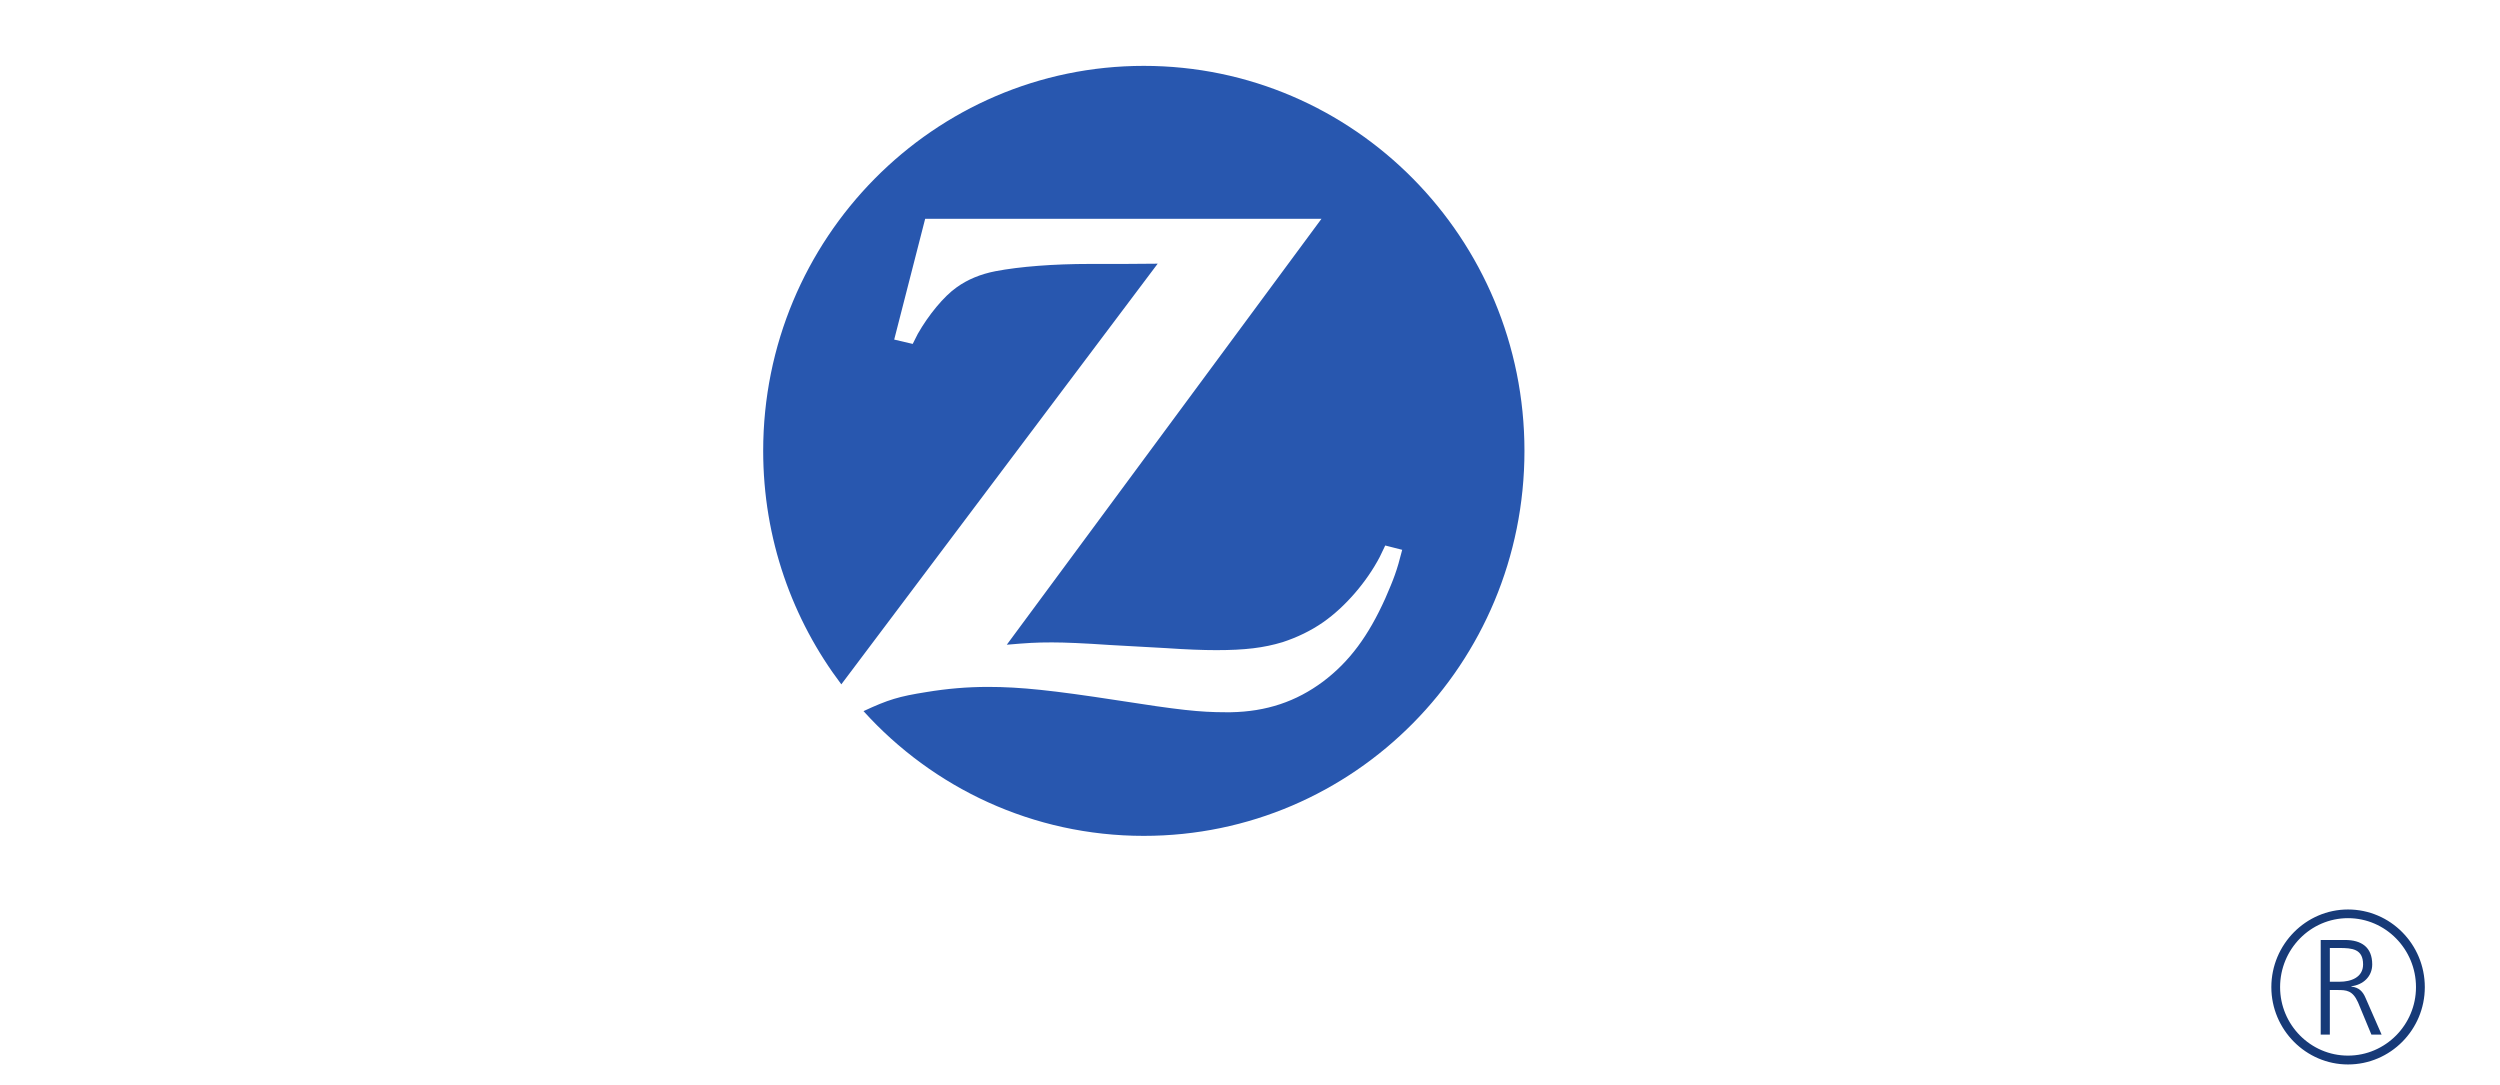
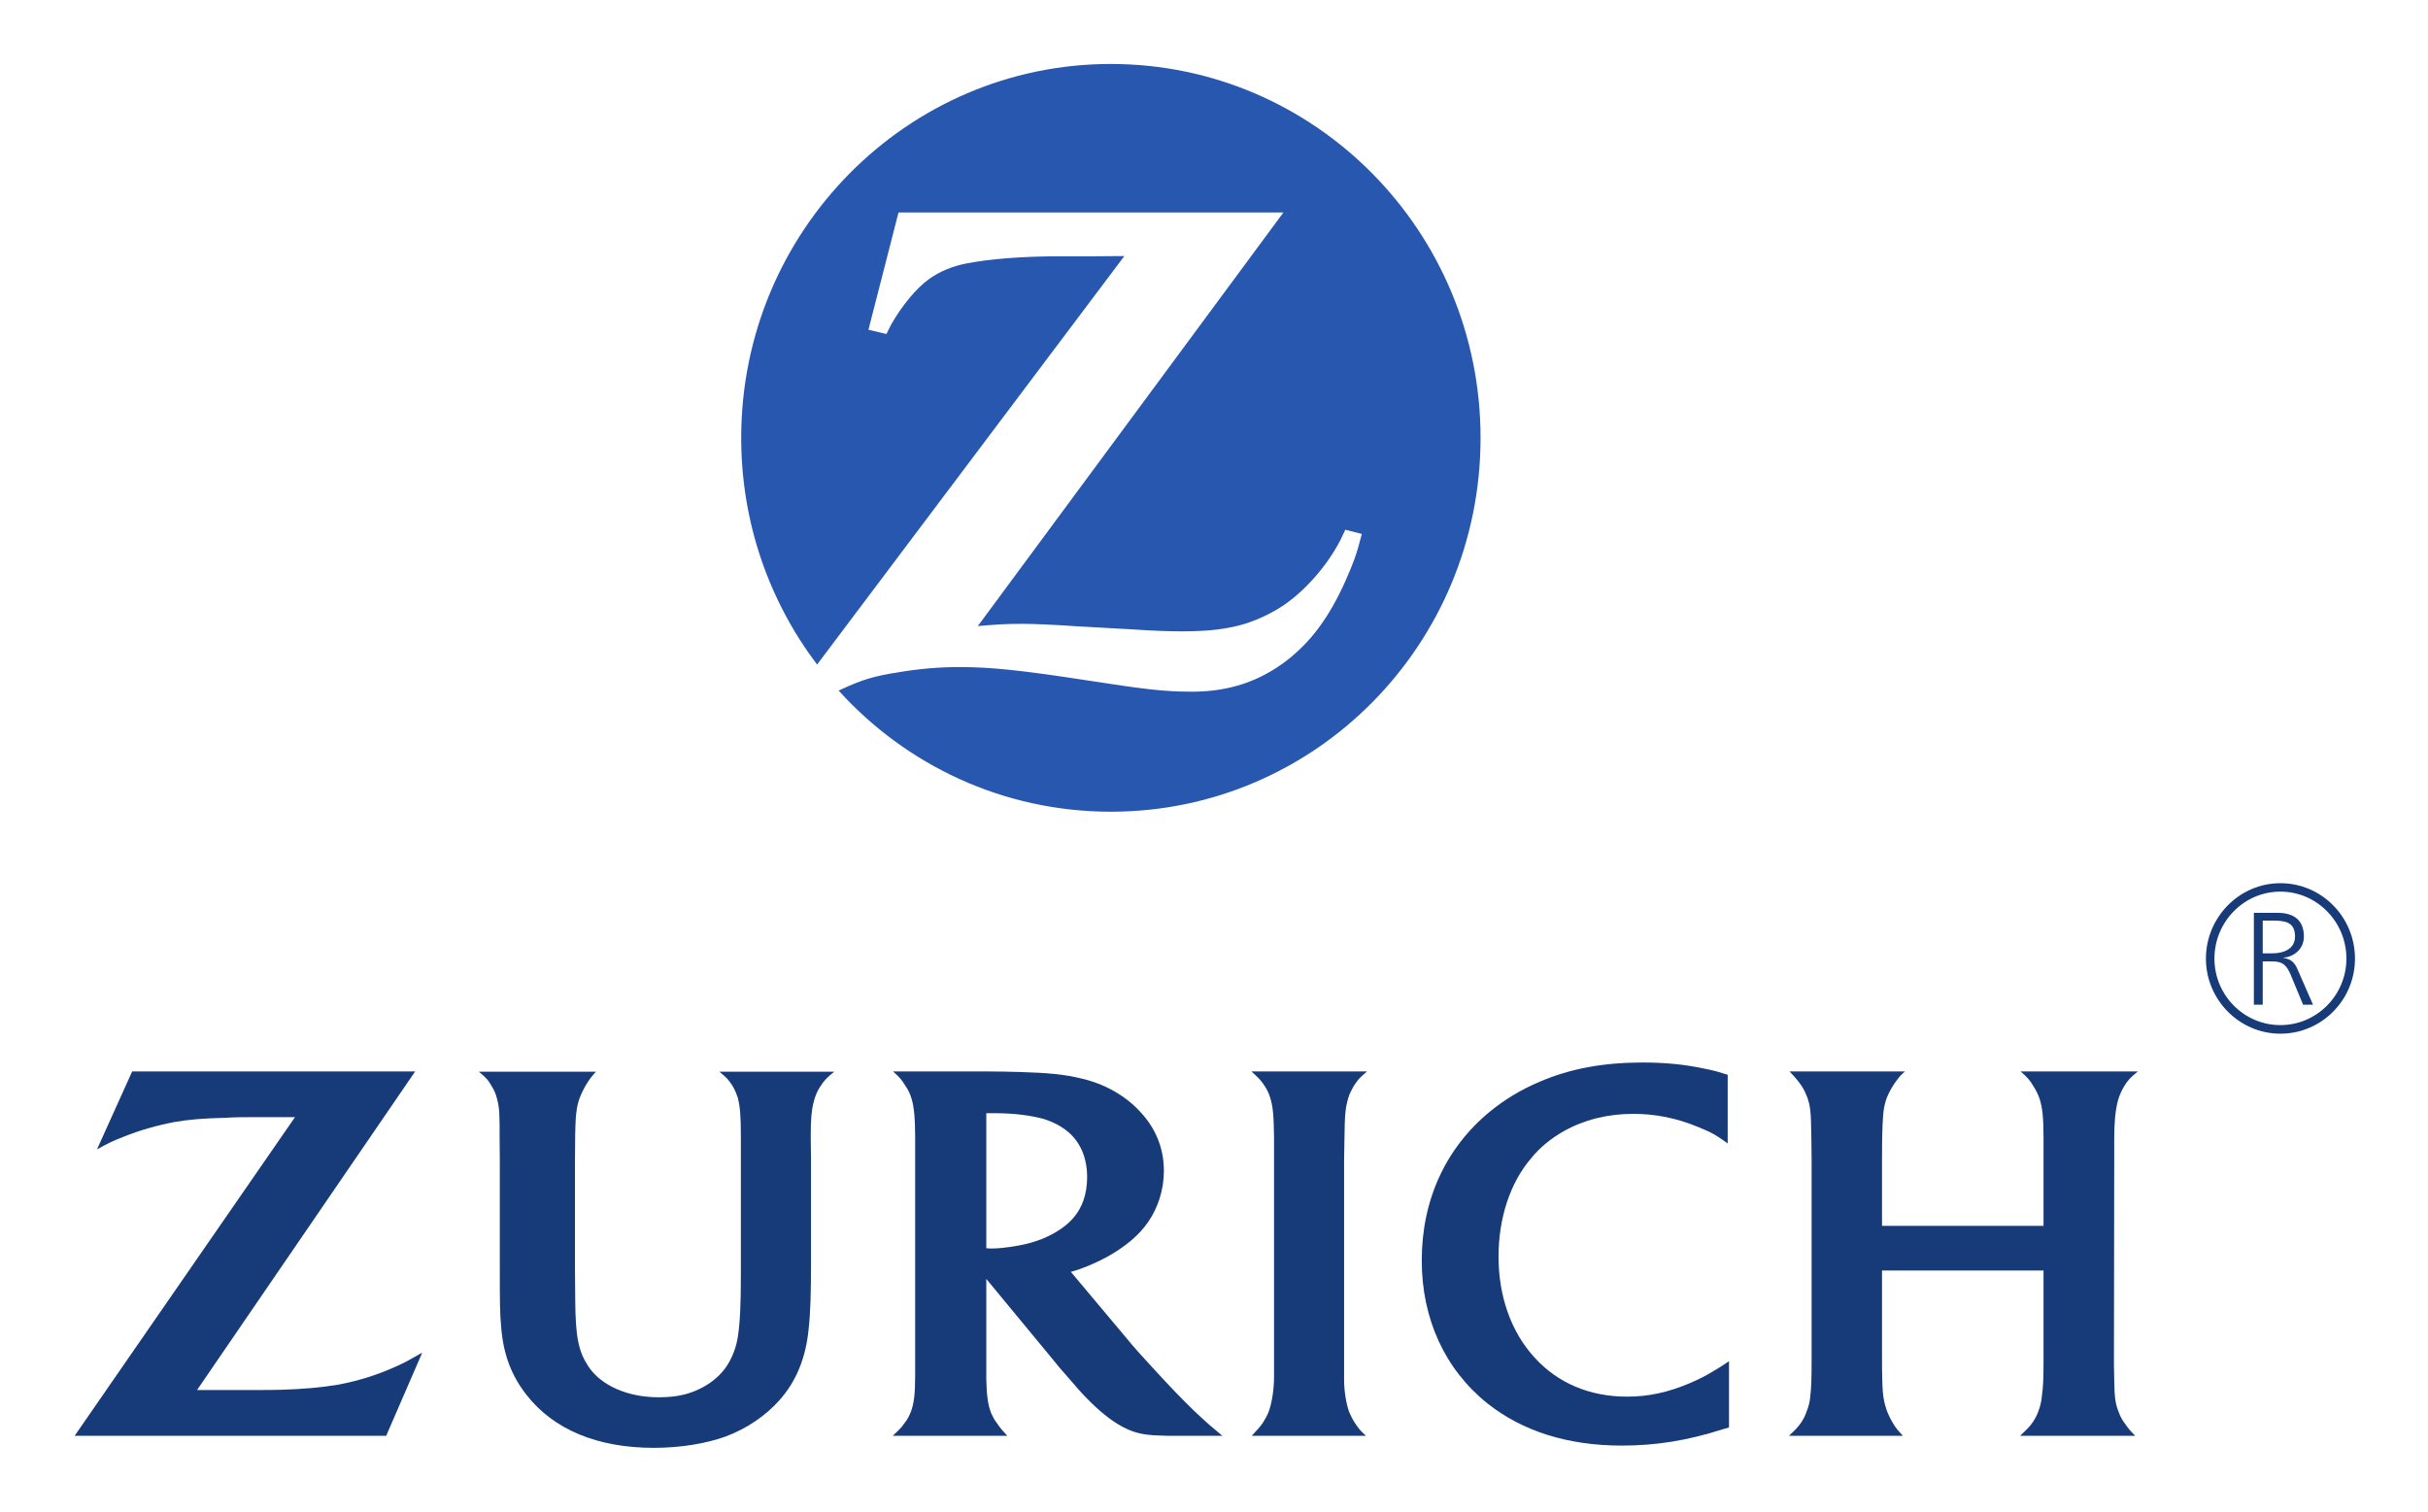
- <svg xmlns="http://www.w3.org/2000/svg" width="106px" height="46px" viewBox="0 0 105 46" version="1.1">
+ <svg xmlns="http://www.w3.org/2000/svg" width="106px" height="66px" viewBox="0 0 105 66" version="1.1">
  <g id="surface1">
    <path style=" stroke:none;fill-rule:nonzero;fill:rgb(15.686%,34.118%,68.627%);fill-opacity:1;" d="M 47.996 2.793 C 39.09 2.793 31.859 10.109 31.859 19.117 C 31.859 22.848 33.098 26.273 35.172 29.016 L 48.586 11.18 L 47.141 11.191 L 45.707 11.191 C 44.176 11.191 42.742 11.301 41.703 11.5 C 41.078 11.621 40.523 11.852 40.066 12.18 C 39.523 12.559 38.863 13.363 38.414 14.156 C 38.367 14.242 38.297 14.387 38.199 14.582 L 37.414 14.398 L 38.727 9.277 L 55.531 9.277 L 42.188 27.336 C 43.059 27.262 43.395 27.238 44.105 27.238 C 44.645 27.238 45.465 27.273 46.562 27.348 L 48.938 27.48 C 49.793 27.539 50.516 27.566 51.07 27.566 C 52.289 27.566 53.082 27.469 53.883 27.227 C 54.492 27.027 55.074 26.75 55.602 26.383 C 56.543 25.727 57.449 24.668 58 23.617 C 58.051 23.508 58.133 23.348 58.234 23.129 L 58.953 23.312 C 58.727 24.215 58.59 24.555 58.242 25.359 C 57.52 26.969 56.715 28.055 55.602 28.895 C 54.457 29.75 53.191 30.172 51.688 30.199 L 51.469 30.199 C 50.359 30.199 49.492 30.102 46.84 29.688 C 44.141 29.273 42.766 29.125 41.402 29.125 C 40.5 29.125 39.656 29.199 38.777 29.344 C 37.617 29.527 37.16 29.664 36.113 30.152 C 39.055 33.406 43.297 35.441 47.996 35.441 C 56.918 35.441 64.137 28.141 64.137 19.117 C 64.137 10.109 56.918 2.793 47.996 2.793 " />
    <path style=" stroke:none;fill-rule:nonzero;fill:rgb(9.02%,22.745%,47.059%);fill-opacity:1;" d="M 17.625 46.781 L 5.27 46.781 L 3.734 50.184 C 4.242 49.902 4.449 49.805 4.895 49.633 C 5.59 49.352 6.363 49.133 7.125 48.988 C 7.762 48.879 8.367 48.828 9.332 48.805 C 9.762 48.777 10.172 48.777 10.559 48.777 L 12.379 48.777 L 2.758 62.691 L 16.359 62.691 L 17.934 59.059 C 17.379 59.375 17.188 59.484 16.777 59.668 C 15.984 60.031 15.113 60.301 14.238 60.461 C 13.535 60.578 12.742 60.652 11.762 60.68 C 11.441 60.691 11.016 60.691 10.512 60.691 L 8.102 60.691 L 17.625 46.781 " />
    <path style=" stroke:none;fill-rule:nonzero;fill:rgb(9.02%,22.745%,47.059%);fill-opacity:1;" d="M 59.137 62.691 C 58.895 62.473 58.809 62.375 58.652 62.129 C 58.543 61.973 58.473 61.801 58.398 61.645 C 58.27 61.277 58.18 60.75 58.18 60.242 L 58.18 50.656 L 58.195 49.73 C 58.207 48.668 58.234 48.379 58.363 47.938 C 58.41 47.766 58.496 47.609 58.582 47.449 C 58.75 47.172 58.859 47.047 59.184 46.781 L 54.133 46.781 C 54.457 47.074 54.566 47.184 54.711 47.414 C 54.82 47.574 54.902 47.758 54.953 47.926 C 55.074 48.316 55.109 48.695 55.121 49.645 C 55.121 50.133 55.121 50.449 55.121 50.594 L 55.121 60.117 C 55.121 60.68 55.023 61.277 54.879 61.664 C 54.809 61.824 54.723 61.984 54.629 62.129 C 54.508 62.301 54.422 62.398 54.145 62.691 L 59.137 62.691 " />
    <path style=" stroke:none;fill-rule:nonzero;fill:rgb(9.02%,22.745%,47.059%);fill-opacity:1;" d="M 74.926 46.926 C 74.539 46.805 74.383 46.754 73.973 46.672 C 73.07 46.473 72.191 46.391 71.199 46.391 C 69.512 46.391 68.055 46.656 66.719 47.23 C 65.934 47.559 65.199 48 64.559 48.523 C 62.621 50.109 61.57 52.387 61.57 55.035 C 61.57 57.582 62.582 59.789 64.438 61.277 C 65.973 62.492 67.945 63.117 70.309 63.117 C 71.789 63.117 73.176 62.898 74.73 62.398 C 74.781 62.383 74.875 62.363 74.984 62.324 L 74.984 59.434 C 74.613 59.68 74.48 59.766 74.25 59.898 C 73.949 60.078 73.625 60.242 73.285 60.387 C 72.336 60.789 71.48 60.98 70.539 60.98 C 68.91 60.98 67.512 60.398 66.488 59.266 C 65.473 58.156 64.922 56.605 64.922 54.863 C 64.922 53.191 65.426 51.645 66.344 50.574 C 66.727 50.098 67.211 49.707 67.766 49.391 C 68.656 48.891 69.684 48.633 70.805 48.633 C 71.77 48.633 72.695 48.816 73.637 49.207 C 74.211 49.438 74.43 49.562 74.926 49.926 L 74.926 46.926 " />
    <path style=" stroke:none;fill-rule:nonzero;fill:rgb(9.02%,22.745%,47.059%);fill-opacity:1;" d="M 88.715 55.473 L 88.715 59.348 C 88.715 60.215 88.703 60.52 88.641 60.973 C 88.621 61.215 88.559 61.445 88.477 61.652 C 88.367 61.945 88.184 62.227 87.906 62.484 C 87.859 62.531 87.785 62.602 87.691 62.691 L 92.719 62.691 C 92.512 62.484 92.426 62.383 92.293 62.191 C 92.164 62.02 92.062 61.848 92.008 61.68 C 91.848 61.301 91.812 61.02 91.801 60.242 C 91.789 59.766 91.789 59.496 91.789 59.41 L 91.801 50.656 L 91.801 49.719 C 91.801 49.023 91.848 48.477 91.969 48.035 C 92.027 47.828 92.117 47.633 92.223 47.449 C 92.379 47.184 92.5 47.047 92.836 46.781 L 87.715 46.781 C 88.004 47.035 88.113 47.148 88.281 47.438 C 88.402 47.621 88.484 47.805 88.547 47.988 C 88.668 48.367 88.715 48.816 88.715 49.656 L 88.715 53.523 L 81.664 53.523 L 81.664 50.621 C 81.664 49.742 81.676 49.172 81.711 48.73 C 81.723 48.477 81.773 48.242 81.832 48.047 C 81.941 47.695 82.23 47.23 82.484 46.949 C 82.52 46.914 82.578 46.867 82.664 46.781 L 77.625 46.781 C 77.926 47.098 78 47.195 78.145 47.402 C 78.254 47.559 78.336 47.742 78.41 47.938 C 78.543 48.34 78.562 48.559 78.578 49.621 L 78.59 50.621 L 78.59 59.324 C 78.59 60.215 78.578 60.605 78.527 61.008 C 78.508 61.215 78.457 61.426 78.371 61.629 C 78.254 61.984 78.059 62.254 77.77 62.531 C 77.734 62.566 77.672 62.617 77.602 62.691 L 82.578 62.691 C 82.359 62.457 82.277 62.363 82.156 62.164 C 82.059 62.008 81.977 61.848 81.902 61.664 C 81.75 61.254 81.688 60.945 81.676 60.277 C 81.664 59.934 81.664 59.621 81.664 59.324 L 81.664 55.473 L 88.715 55.473 " />
    <path style=" stroke:none;fill-rule:nonzero;fill:rgb(9.02%,22.745%,47.059%);fill-opacity:1;" d="M 42.812 54.512 C 43.043 54.512 43.309 54.484 43.633 54.438 C 44.477 54.316 45.055 54.117 45.609 53.789 C 45.91 53.609 46.152 53.414 46.348 53.191 C 46.754 52.73 46.961 52.121 46.961 51.402 C 46.961 50.574 46.684 49.902 46.152 49.438 C 45.852 49.18 45.48 48.988 45.09 48.863 C 44.488 48.695 43.742 48.605 42.969 48.605 C 42.84 48.605 42.754 48.605 42.559 48.605 L 42.559 54.5 C 42.684 54.512 42.73 54.512 42.812 54.512 Z M 42.559 59.422 C 42.559 59.703 42.559 59.969 42.559 60.215 C 42.574 60.945 42.633 61.336 42.766 61.691 C 42.84 61.848 42.922 62.02 43.043 62.164 C 43.176 62.363 43.25 62.445 43.477 62.691 L 38.473 62.691 C 38.762 62.422 38.863 62.324 38.992 62.129 C 39.117 61.984 39.199 61.812 39.27 61.629 C 39.402 61.277 39.453 60.852 39.453 60.094 L 39.453 49.656 C 39.453 48.816 39.402 48.316 39.293 47.961 C 39.234 47.758 39.137 47.559 39.016 47.391 C 38.871 47.156 38.777 47.035 38.488 46.781 L 42.551 46.781 C 43.059 46.781 43.539 46.793 44.008 46.805 C 45.262 46.84 45.996 46.914 46.695 47.086 C 47.711 47.316 48.613 47.828 49.25 48.512 C 49.961 49.254 50.312 50.145 50.312 51.121 C 50.312 51.535 50.25 51.938 50.121 52.34 C 49.887 53.059 49.504 53.633 48.891 54.156 C 48.336 54.621 47.73 54.973 46.949 55.293 C 46.672 55.402 46.551 55.449 46.25 55.531 L 48.695 58.445 C 48.984 58.801 49.371 59.23 49.84 59.738 C 50.578 60.543 51.07 61.055 51.613 61.582 C 51.855 61.812 52.082 62.02 52.301 62.215 C 52.508 62.383 52.602 62.473 52.867 62.691 L 50.902 62.691 C 50.602 62.691 50.336 62.691 50.082 62.676 C 49.395 62.656 48.977 62.547 48.516 62.301 C 47.984 62.02 47.457 61.582 46.891 60.996 C 46.719 60.824 46.465 60.531 46.129 60.141 C 45.828 59.801 45.609 59.547 45.48 59.375 L 42.559 55.84 L 42.559 59.422 " />
    <path style=" stroke:none;fill-rule:nonzero;fill:rgb(9.02%,22.745%,47.059%);fill-opacity:1;" d="M 35.922 46.793 L 30.906 46.793 C 31.207 47.035 31.316 47.148 31.473 47.402 C 31.582 47.574 31.652 47.758 31.715 47.938 C 31.809 48.328 31.844 48.707 31.844 49.609 L 31.844 55.656 C 31.844 56.961 31.809 57.715 31.715 58.348 C 31.652 58.777 31.508 59.168 31.305 59.52 C 30.93 60.168 30.219 60.668 29.375 60.887 C 29.039 60.973 28.664 61.008 28.254 61.008 C 26.902 61.008 25.746 60.496 25.191 59.668 C 24.758 59.008 24.625 58.398 24.613 56.766 L 24.602 55.449 L 24.602 50.656 C 24.602 49.73 24.613 49.281 24.637 48.805 C 24.66 48.523 24.699 48.277 24.758 48.086 C 24.867 47.719 25.133 47.23 25.398 46.926 C 25.422 46.902 25.457 46.855 25.516 46.793 L 20.406 46.793 C 20.719 47.047 20.828 47.172 20.973 47.438 C 21.082 47.609 21.156 47.793 21.203 47.988 C 21.266 48.23 21.301 48.477 21.301 48.719 C 21.312 48.879 21.312 49.207 21.312 49.707 L 21.32 50.621 L 21.32 55.18 C 21.32 56.875 21.32 57.301 21.383 57.984 C 21.48 59.141 21.828 60.07 22.492 60.91 C 23.672 62.422 25.59 63.215 28.039 63.215 C 29.203 63.215 30.324 63.031 31.195 62.715 C 32.098 62.375 32.93 61.812 33.535 61.129 C 34.258 60.312 34.676 59.301 34.801 58.047 C 34.883 57.316 34.906 56.461 34.906 55.203 L 34.906 50.633 L 34.895 49.73 L 34.895 49.547 C 34.895 48.863 34.93 48.461 35.027 48.098 C 35.086 47.867 35.172 47.648 35.305 47.449 C 35.477 47.184 35.582 47.059 35.922 46.793 " />
    <path style=" stroke:none;fill-rule:nonzero;fill:rgb(9.02%,22.745%,47.059%);fill-opacity:1;" d="M 98.285 41.625 L 98.707 41.625 C 99.164 41.625 99.695 41.453 99.695 40.891 C 99.695 40.234 99.227 40.195 98.695 40.195 L 98.285 40.195 Z M 97.898 39.855 L 98.926 39.855 C 99.625 39.855 100.082 40.16 100.082 40.891 C 100.082 41.406 99.695 41.758 99.199 41.816 L 99.199 41.832 C 99.516 41.867 99.684 42.035 99.801 42.316 L 100.48 43.867 L 100.047 43.867 L 99.48 42.5 C 99.25 41.988 98.984 41.977 98.609 41.977 L 98.285 41.977 L 98.285 43.867 L 97.898 43.867 L 97.898 39.855 " />
    <path style=" stroke:none;fill-rule:nonzero;fill:rgb(9.02%,22.745%,47.059%);fill-opacity:1;" d="M 99.055 44.758 C 97.465 44.758 96.176 43.449 96.176 41.855 C 96.176 40.246 97.465 38.93 99.055 38.93 C 100.648 38.93 101.938 40.246 101.938 41.855 C 101.938 43.449 100.648 44.758 99.055 44.758 Z M 99.055 38.562 C 97.273 38.562 95.805 40.039 95.805 41.855 C 95.805 43.66 97.273 45.133 99.055 45.133 C 100.855 45.133 102.312 43.66 102.312 41.855 C 102.312 40.039 100.855 38.562 99.055 38.562 " />
  </g>
</svg>
